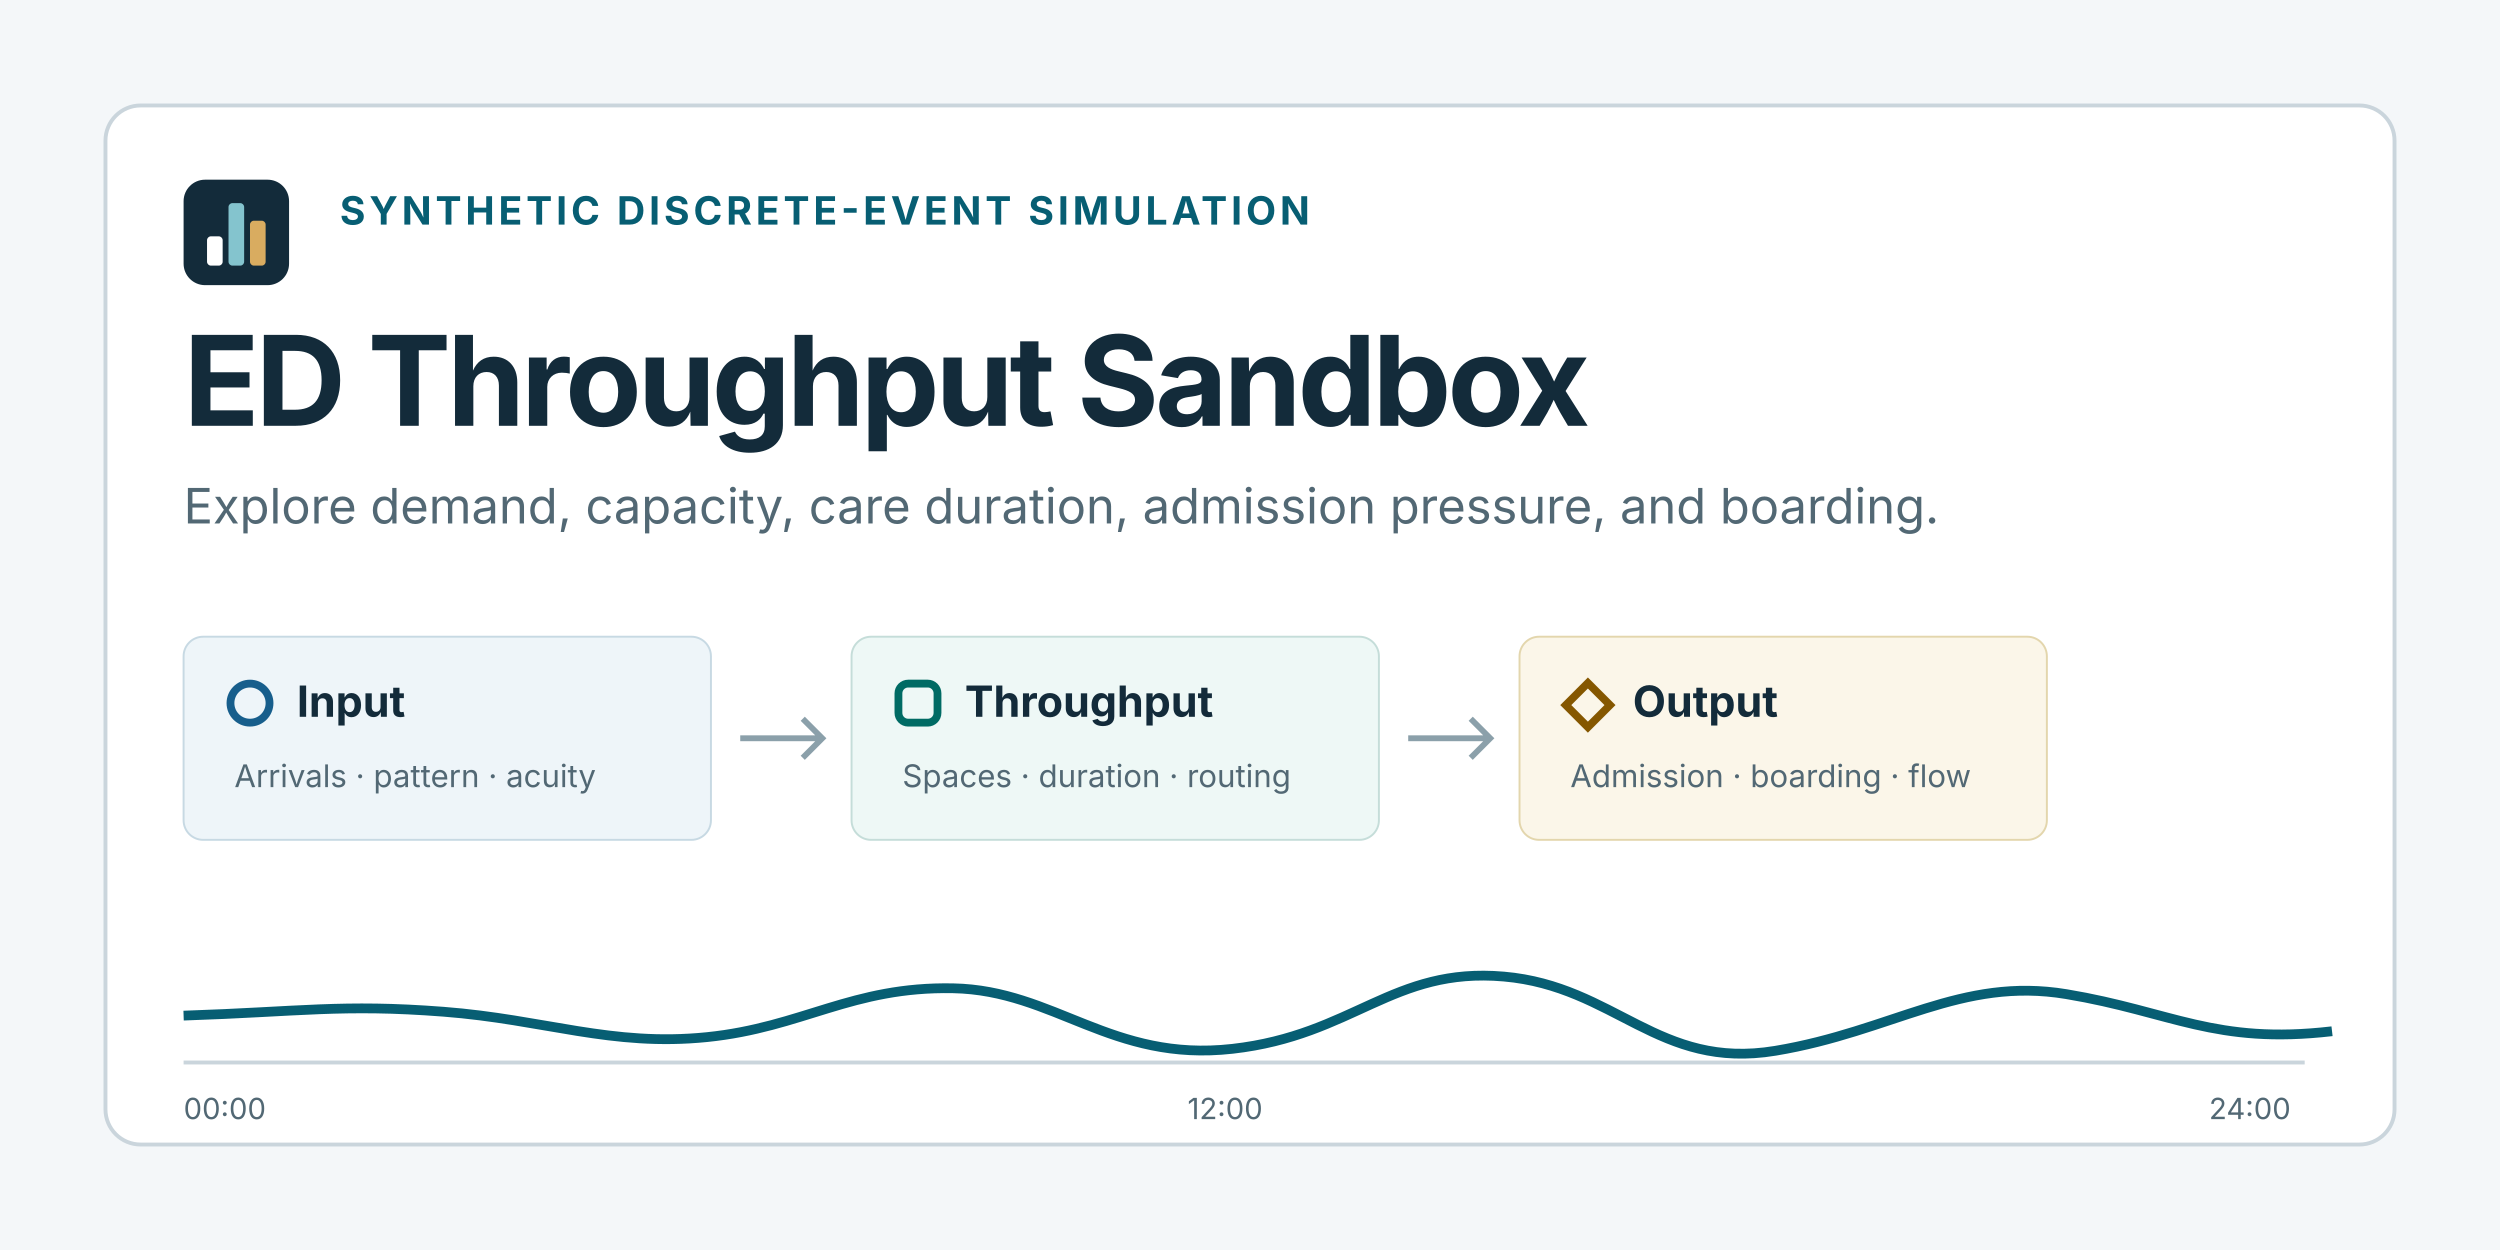
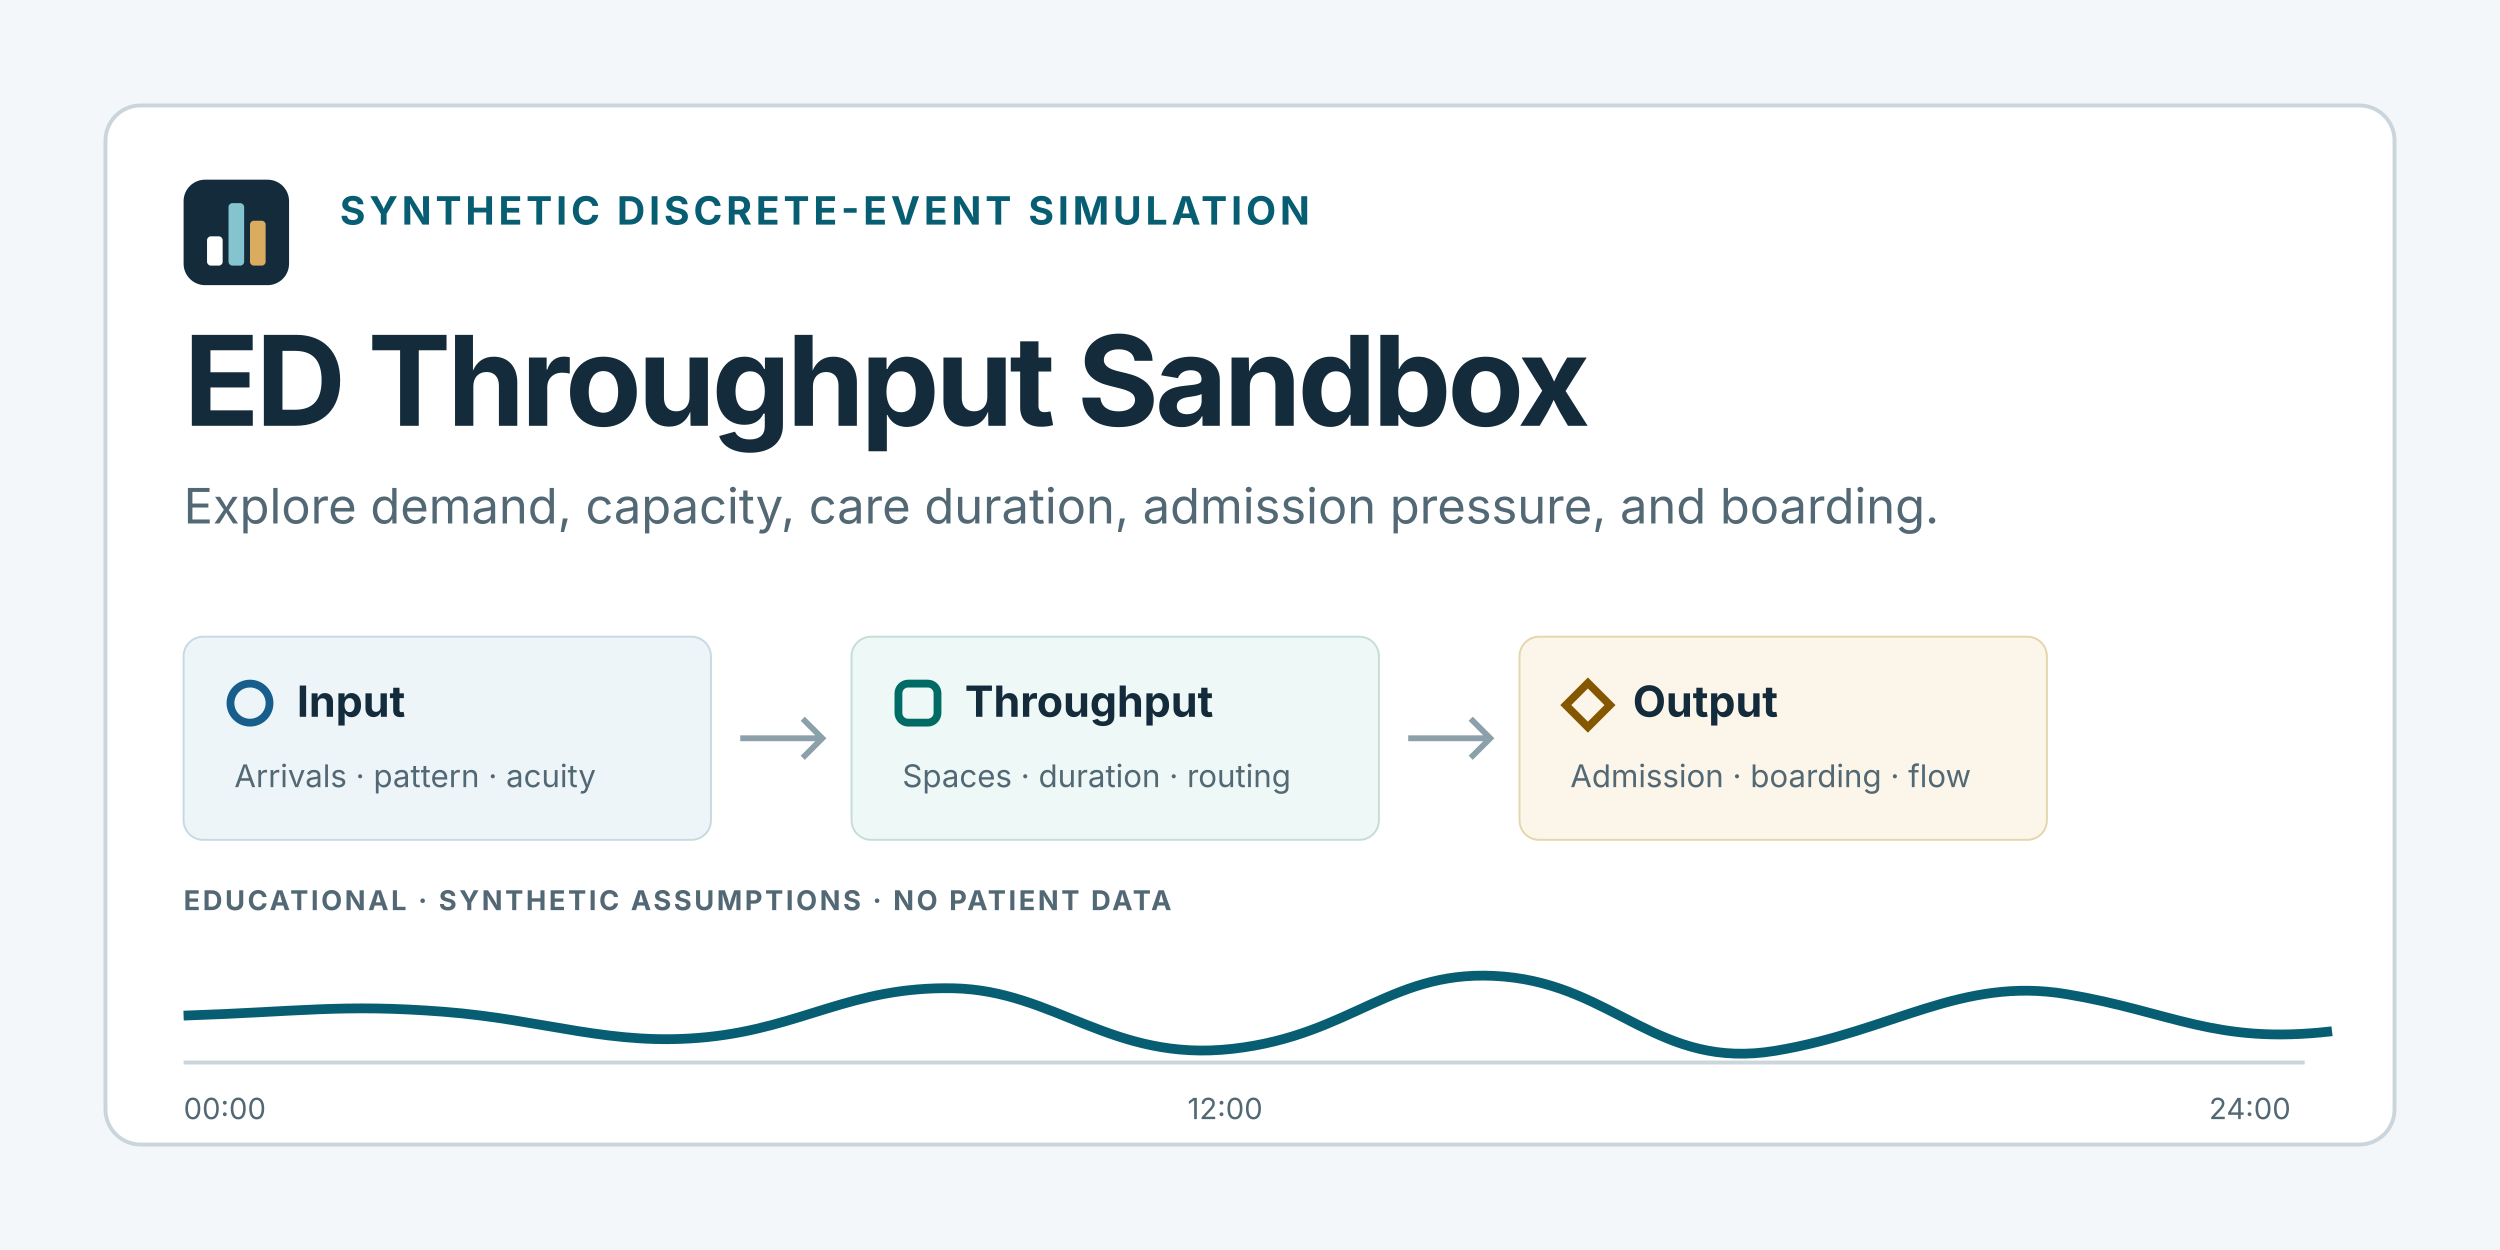
<svg xmlns="http://www.w3.org/2000/svg" width="1280" height="640" viewBox="0 0 1280 640" role="img" aria-labelledby="title desc">
  <rect width="1280" height="640" fill="#f4f7f9" />
  <rect x="54" y="54" width="1172" height="532" rx="18" fill="#fff" stroke="#cad5dc" stroke-width="2" />
  <g transform="translate(94 92)">
    <rect width="54" height="54" rx="11" fill="#132b3a" />
    <rect x="12" y="29" width="8" height="15" rx="2" fill="#fff" />
    <rect x="23" y="12" width="8" height="32" rx="2" fill="#84c4ce" />
    <rect x="34" y="21" width="8" height="23" rx="2" fill="#d9ac60" />
  </g>
  <text x="174" y="115" fill="#075e73" font-family="Inter,Arial,sans-serif" font-size="20" font-weight="700" letter-spacing="2">SYNTHETIC DISCRETE-EVENT SIMULATION</text>
  <text x="94" y="218" fill="#132b3a" font-family="Inter,Arial,sans-serif" font-size="64" font-weight="750" letter-spacing="-2">ED Throughput Sandbox</text>
  <text x="94" y="268" fill="#526874" font-family="Inter,Arial,sans-serif" font-size="25">Explore demand, capacity, care duration, admission pressure, and boarding.</text>
  <g transform="translate(94 326)" font-family="Inter,Arial,sans-serif">
    <rect width="270" height="104" rx="10" fill="#eef5f9" stroke="#c7d9e3" />
    <circle cx="34" cy="34" r="10" fill="none" stroke="#175e8c" stroke-width="4" />
    <text x="58" y="41" fill="#132b3a" font-size="22" font-weight="700">Input</text>
    <text x="26" y="77" fill="#526874" font-size="16">Arrivals · pattern · acuity</text>
    <path d="M285 52h42m-10-10 10 10-10 10" fill="none" stroke="#8ba0aa" stroke-width="3" />
    <g transform="translate(342)">
      <rect width="270" height="104" rx="10" fill="#eef8f6" stroke="#c5ddd9" />
      <rect x="24" y="24" width="20" height="20" rx="5" fill="none" stroke="#006b64" stroke-width="4" />
      <text x="58" y="41" fill="#132b3a" font-size="22" font-weight="700">Throughput</text>
      <text x="26" y="77" fill="#526874" font-size="16">Spaces · duration · routing</text>
    </g>
    <path d="M627 52h42m-10-10 10 10-10 10" fill="none" stroke="#8ba0aa" stroke-width="3" />
    <g transform="translate(684)">
      <rect width="270" height="104" rx="10" fill="#fbf6e9" stroke="#e3d6ad" />
      <rect x="27" y="27" width="16" height="16" transform="rotate(45 35 35)" fill="none" stroke="#855700" stroke-width="4" />
      <text x="58" y="41" fill="#132b3a" font-size="22" font-weight="700">Output</text>
      <text x="26" y="77" fill="#526874" font-size="16">Admission · boarding · flow</text>
    </g>
  </g>
+   <text x="94" y="466" fill="#526874" font-family="Inter,Arial,sans-serif" font-size="14" font-weight="700" letter-spacing="1.3">EDUCATIONAL · SYNTHETIC ASSUMPTIONS · NO PATIENT DATA</text>
  <g transform="translate(94 482)">
    <path d="M0 38C60 36 81 32 133 36s86 18 135 13 74-26 126-25 81 38 143 31 82-42 139-37 79 48 139 38 95-38 149-29 76 26 136 19" fill="none" stroke="#075e73" stroke-width="5" />
    <path d="M0 62h1086" stroke="#cad5dc" stroke-width="2" />
    <text x="0" y="91" fill="#526874" font-family="Inter,Arial,sans-serif" font-size="15">00:00</text>
    <text x="514" y="91" fill="#526874" font-family="Inter,Arial,sans-serif" font-size="15">12:00</text>
    <text x="1037" y="91" fill="#526874" font-family="Inter,Arial,sans-serif" font-size="15">24:00</text>
  </g>
</svg>
